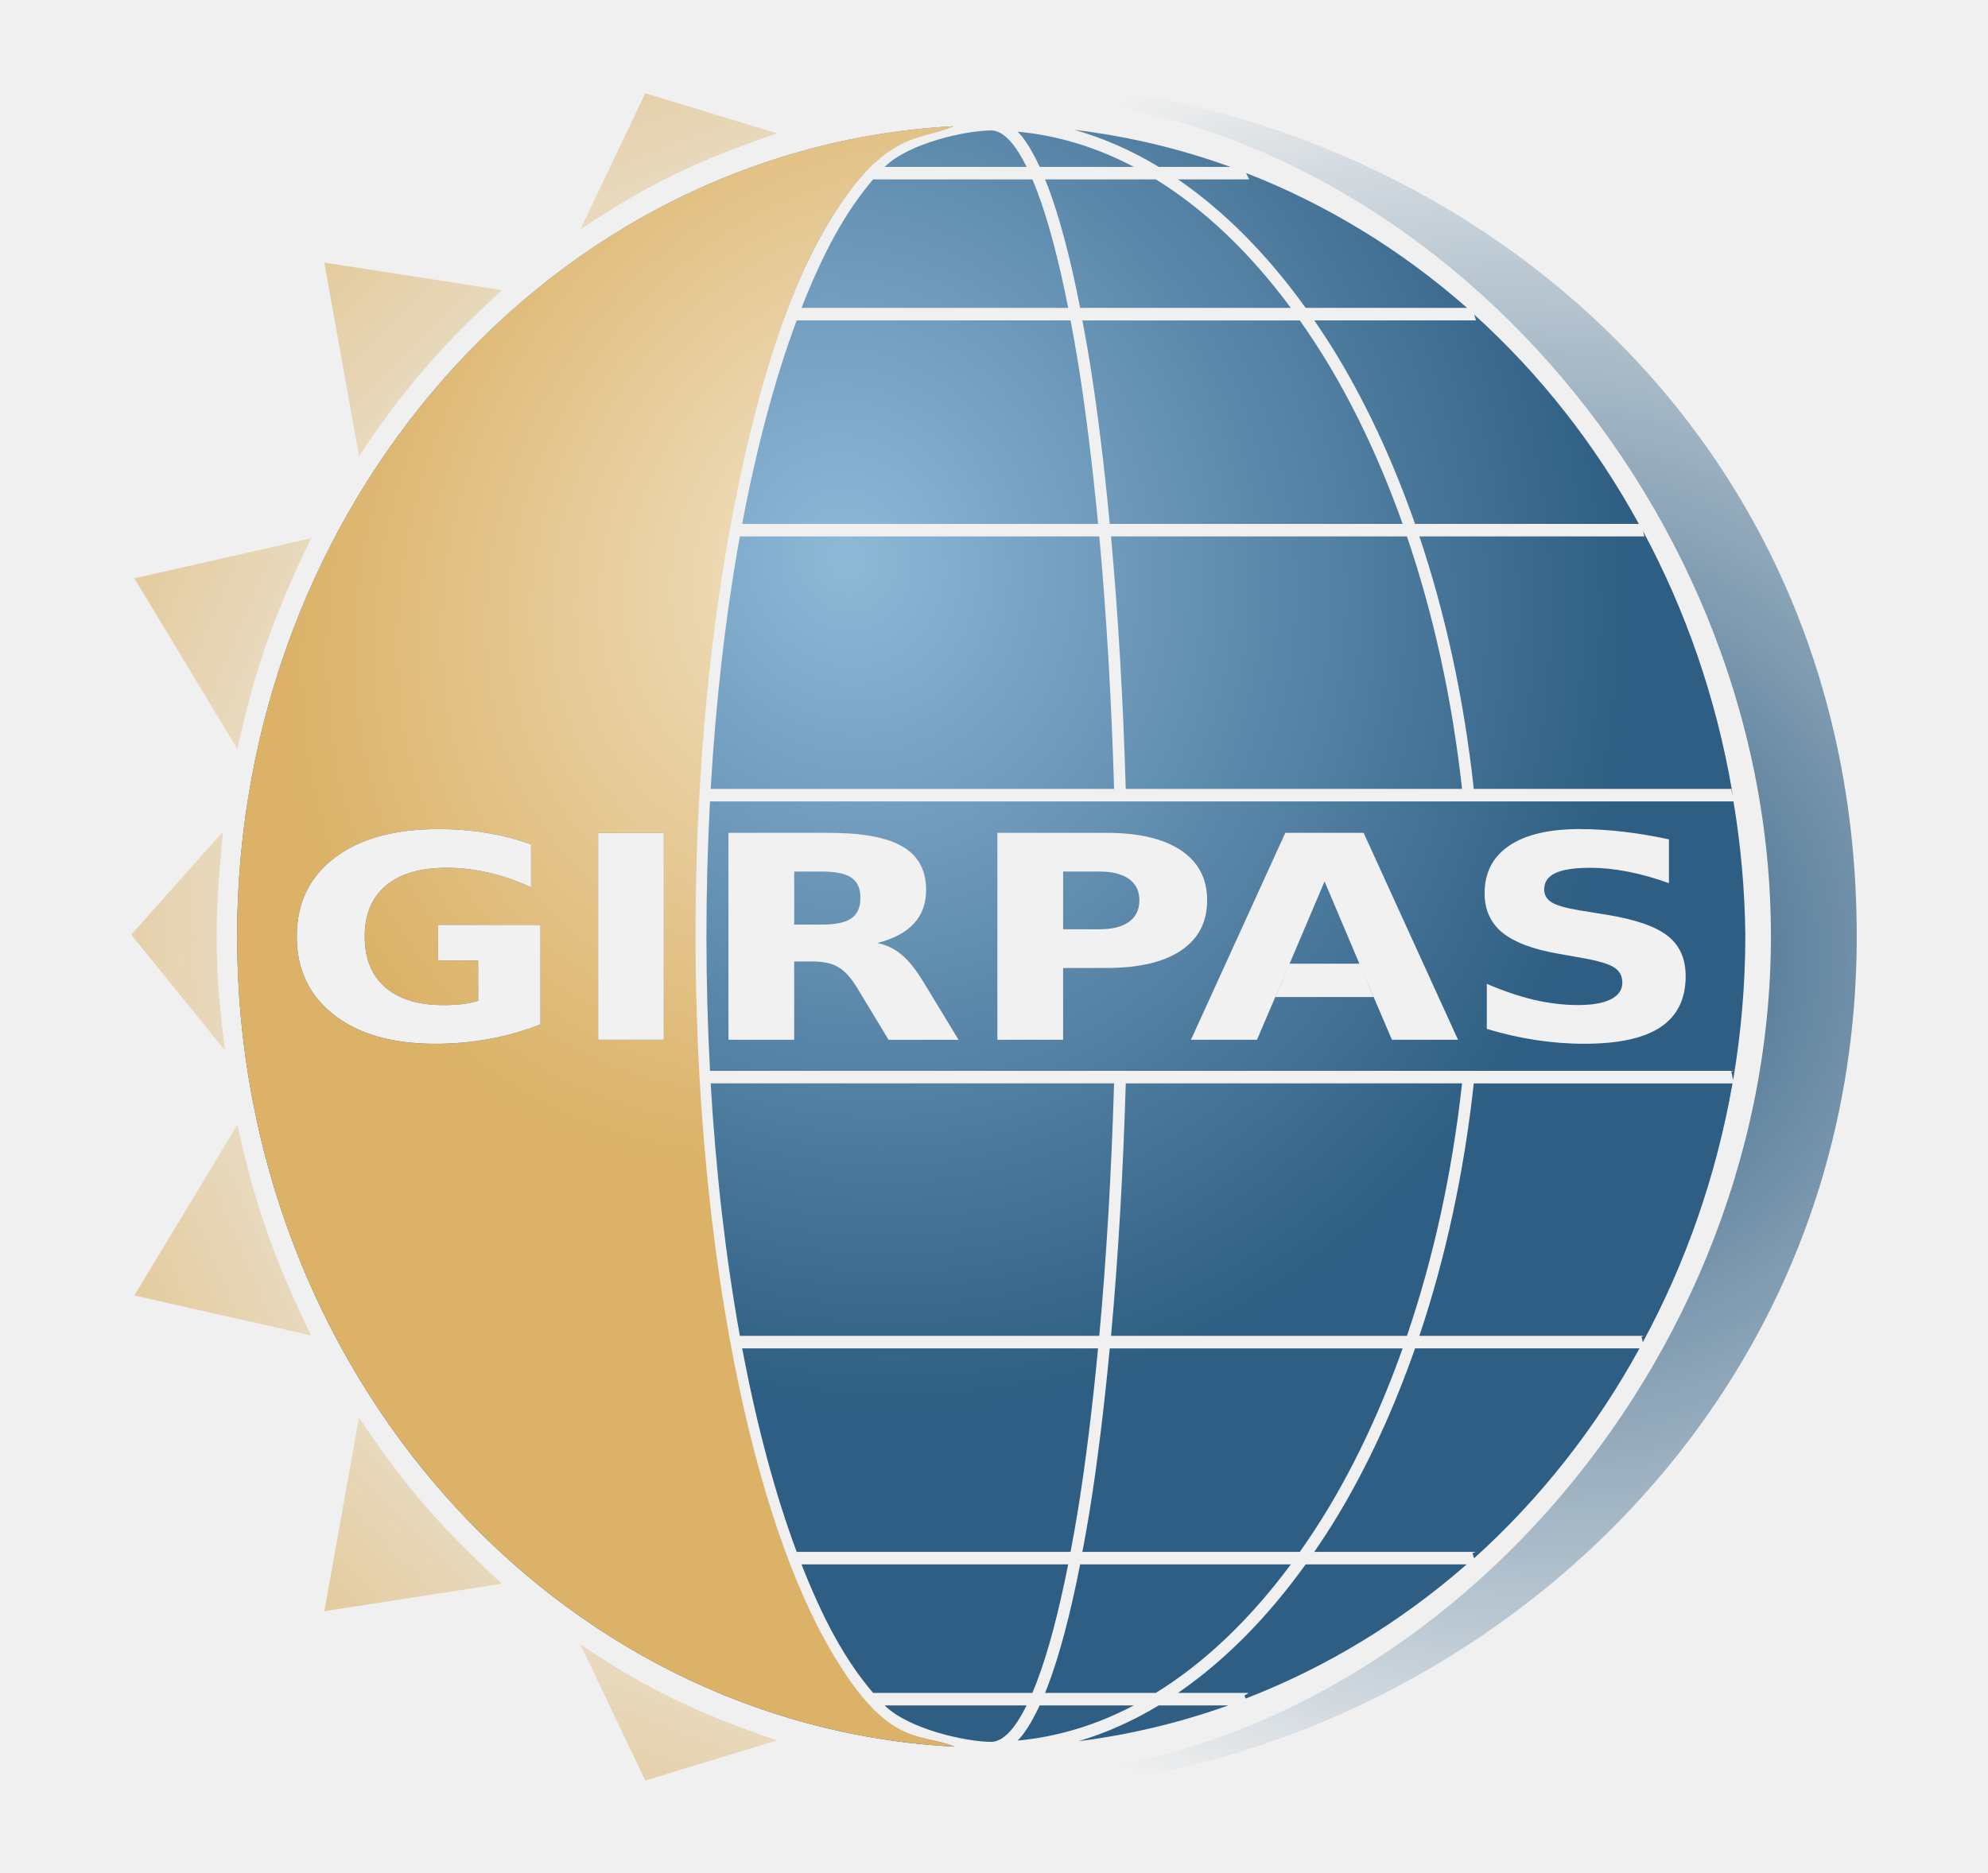
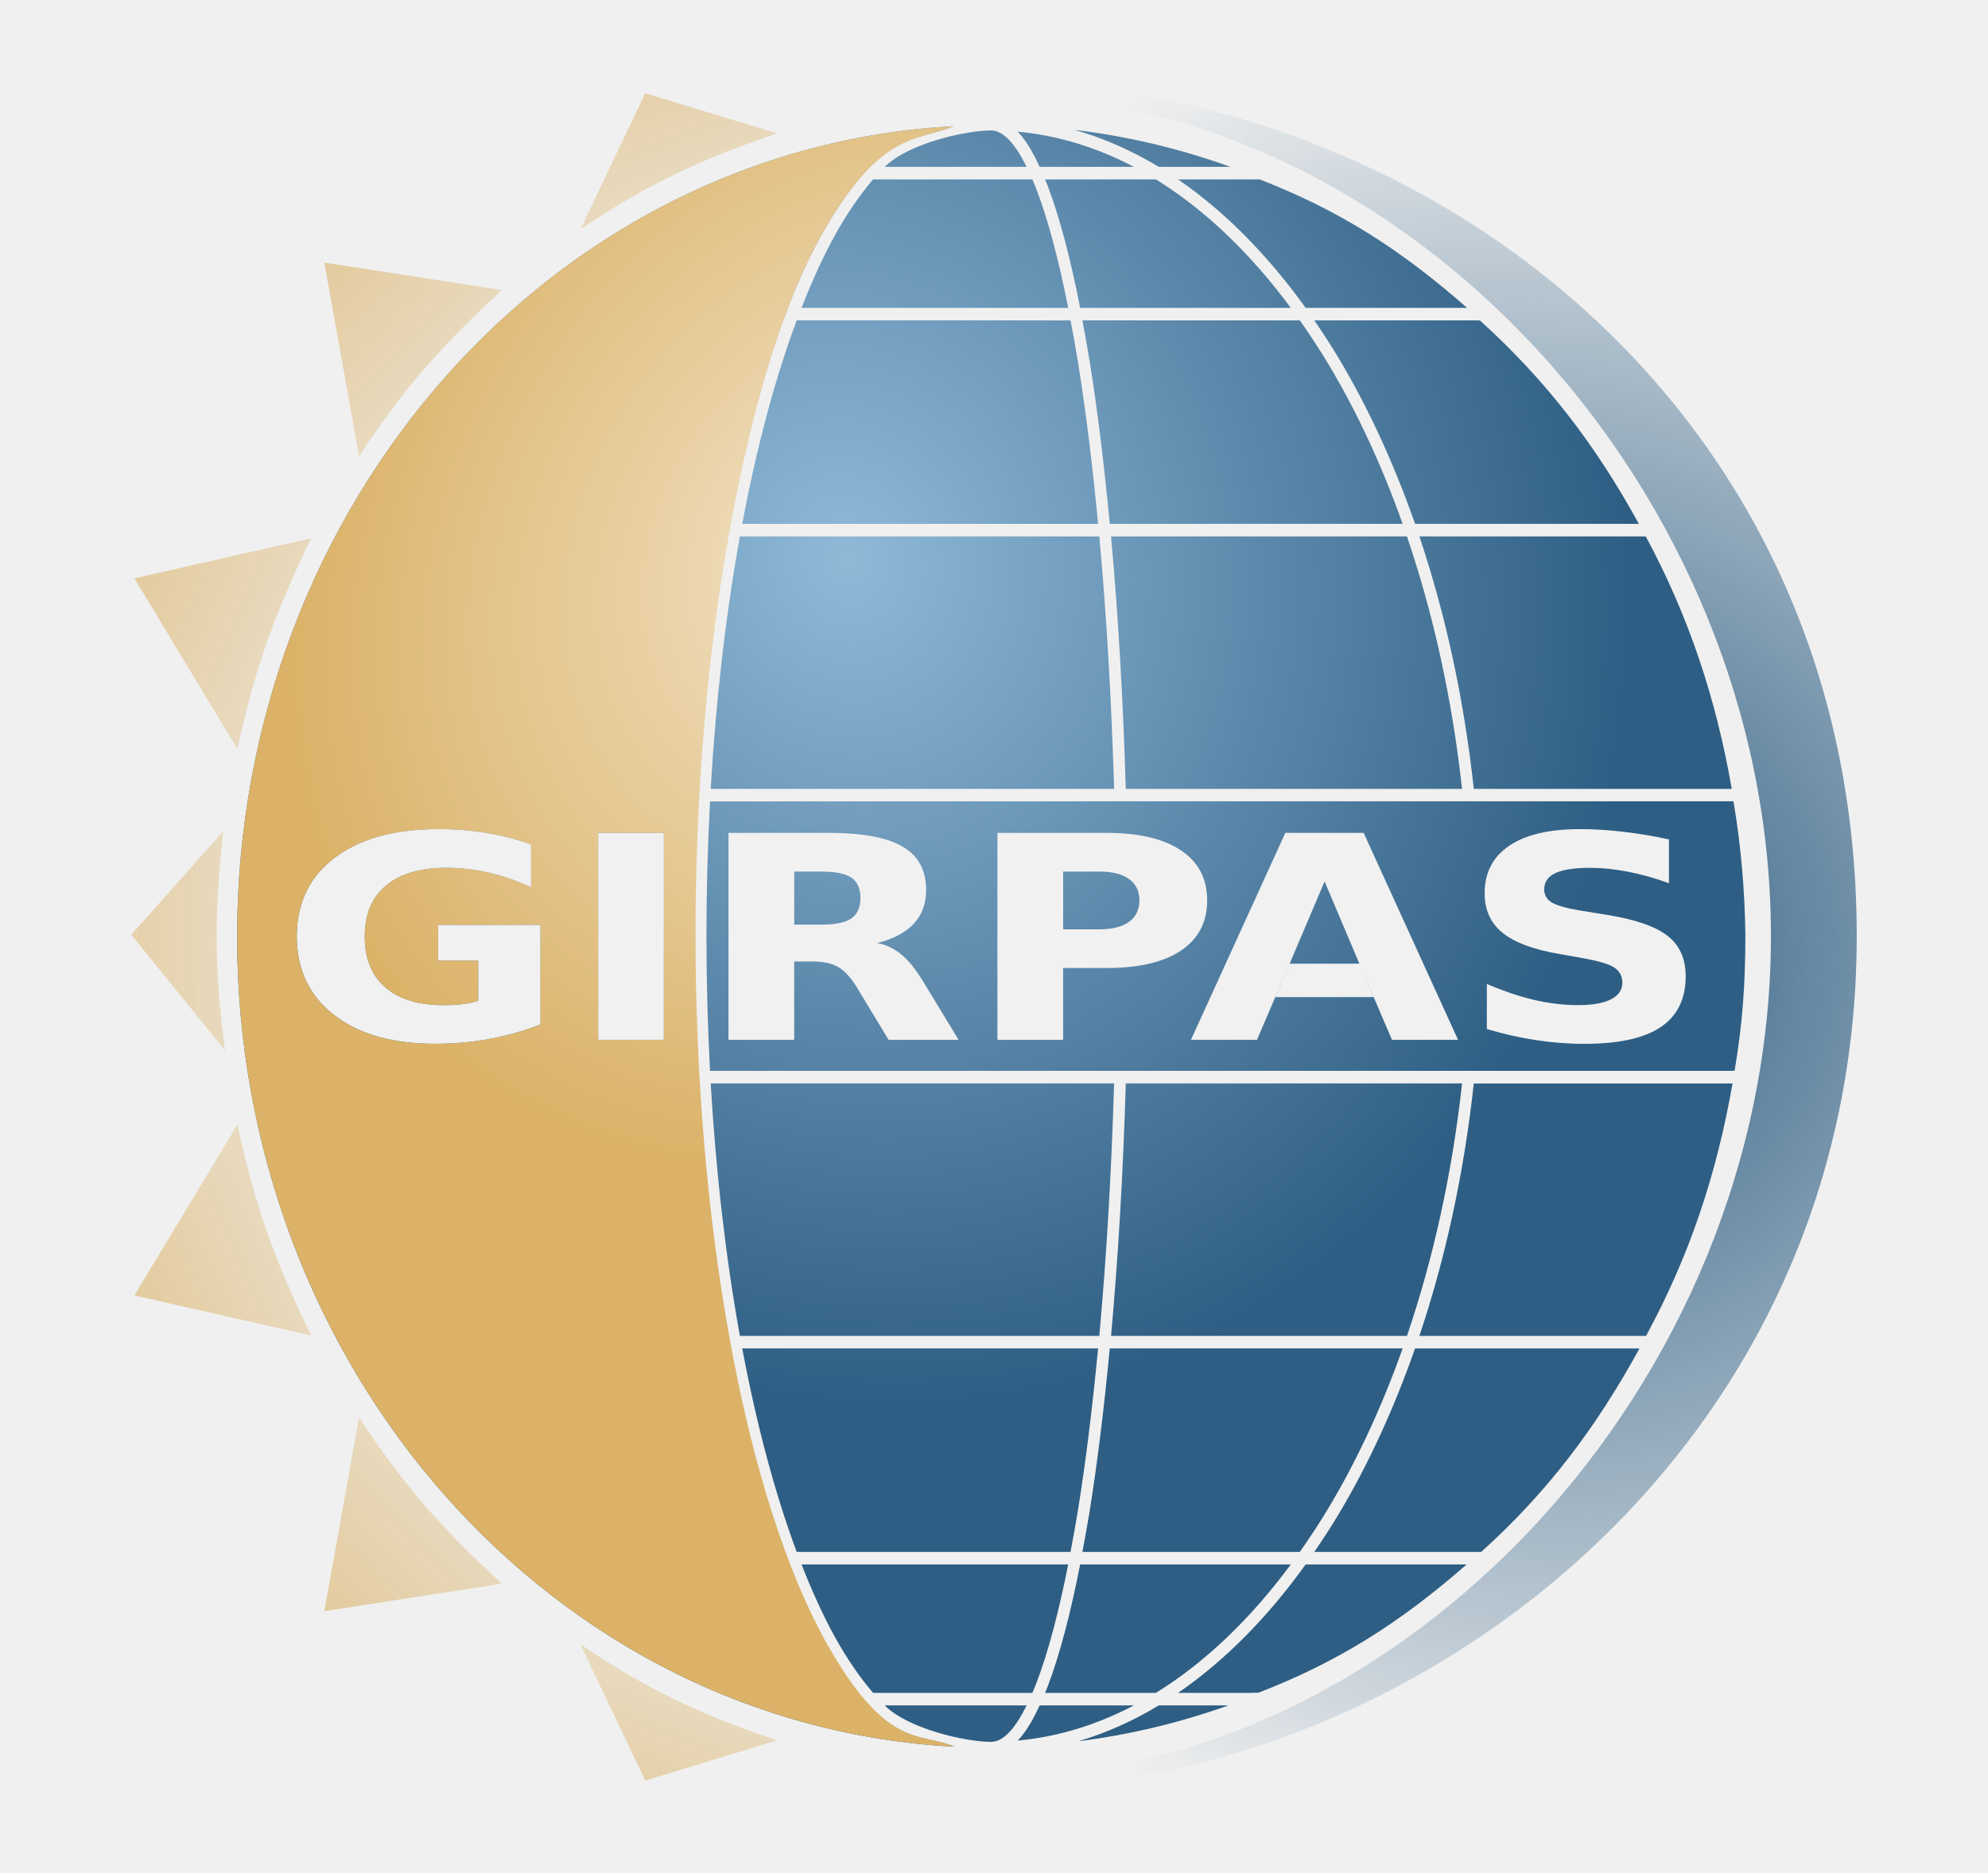
<svg xmlns="http://www.w3.org/2000/svg" xmlns:xlink="http://www.w3.org/1999/xlink" width="121.156" height="114.133" viewBox="0 0 121.156 114.133" id="svg2" version="1.1">
  <defs id="defs4">
    <radialGradient xlink:href="#linearGradient4615" id="radialGradient4621" cx="209.682" cy="1128.544" fx="209.682" fy="1128.544" r="49.128" gradientTransform="matrix(-0.8248041,-0.8422297,0.8132608,-0.7964346,-652.8102,2063.219)" gradientUnits="userSpaceOnUse" />
    <linearGradient id="linearGradient4615">
      <stop style="stop-color:#2e5e83;stop-opacity:1" offset="0" id="stop4617" />
      <stop style="stop-color:#2e5e83;stop-opacity:0" offset="1" id="stop4619" />
    </linearGradient>
    <linearGradient xlink:href="#linearGradient5074" id="linearGradient4411-3" gradientUnits="userSpaceOnUse" gradientTransform="matrix(0.9443698,0.3288214,-0.300842,0.8556928,304.7204,106.7689)" x1="26.916" y1="985.626" x2="67.819" y2="988.102" />
    <linearGradient id="linearGradient5074">
      <stop style="stop-color:#dbb267;stop-opacity:1" offset="0" id="stop5076" />
      <stop style="stop-color:#dbb267;stop-opacity:0" offset="1" id="stop5078" />
    </linearGradient>
    <linearGradient xlink:href="#linearGradient5074" id="linearGradient4413-1" gradientUnits="userSpaceOnUse" gradientTransform="matrix(0.435596,0.9001188,-0.8176463,0.3926455,866.4173,505.6865)" x1="26.967" y1="985.321" x2="67.934" y2="988.466" />
    <linearGradient xlink:href="#linearGradient5074" id="linearGradient4415-6" gradientUnits="userSpaceOnUse" gradientTransform="matrix(0.7588463,0.6512374,-0.5927824,0.6865312,612.2647,240.3469)" x1="26.778" y1="985.516" x2="68.577" y2="987.87" />
    <linearGradient xlink:href="#linearGradient5074" id="linearGradient5502" x1="26.914" y1="987.482" x2="68.603" y2="987.482" gradientUnits="userSpaceOnUse" gradientTransform="matrix(0.9999323,-0.0096479,0.0060153,0.907017,-14.86264,165.2427)" />
    <linearGradient xlink:href="#linearGradient5074" id="linearGradient4336-4" gradientUnits="userSpaceOnUse" gradientTransform="matrix(0.9443698,0.3288214,-0.300842,0.8556928,294.1548,179.7555)" x1="26.916" y1="985.626" x2="67.819" y2="988.102" />
    <linearGradient xlink:href="#linearGradient5074" id="linearGradient4378-4" gradientUnits="userSpaceOnUse" gradientTransform="matrix(0.7588463,0.6512374,-0.5927824,0.6865312,601.699,313.3334)" x1="26.778" y1="985.516" x2="68.577" y2="987.87" />
    <linearGradient xlink:href="#linearGradient5074" id="linearGradient4340-2" gradientUnits="userSpaceOnUse" gradientTransform="matrix(0.435596,0.9001188,-0.8176463,0.3926455,855.8516,578.673)" x1="26.967" y1="985.321" x2="67.934" y2="988.466" />
    <linearGradient id="linearGradient5080">
      <stop style="stop-color:#f2e4ca;stop-opacity:1" offset="0" id="stop5082" />
      <stop style="stop-color:#dbb267;stop-opacity:1" offset="1" id="stop5084" />
    </linearGradient>
    <linearGradient id="linearGradient5090">
      <stop style="stop-color:#90b9d8;stop-opacity:1" offset="0" id="stop5092" />
      <stop style="stop-color:#2e5e83;stop-opacity:1" offset="1" id="stop5094" />
    </linearGradient>
-     <radialGradient xlink:href="#linearGradient5090" id="radialGradient9738" cx="258.212" cy="1084.759" fx="258.212" fy="1084.759" r="45.961" gradientTransform="matrix(0.3892437,1.071919,-0.9662949,0.3508885,997.4349,306.6415)" gradientUnits="userSpaceOnUse" />
    <radialGradient xlink:href="#linearGradient5080" id="radialGradient5117-7" cx="93.722" cy="983.472" fx="93.722" fy="983.472" r="21.868" gradientTransform="matrix(-1.228901,-0.8393257,1.032268,-1.511398,-849.3591,2528.517)" gradientUnits="userSpaceOnUse" />
+     <radialGradient xlink:href="#linearGradient5090" id="radialGradient9738-1" cx="258.212" cy="1084.759" fx="258.212" fy="1084.759" r="45.961" gradientTransform="matrix(0.3892437,0.9744722,-0.9662949,0.3189896,1000.262,420.8497)" gradientUnits="userSpaceOnUse" />
  </defs>
  <g transform="translate(1.825026,-929.9486)" id="layer1">
-     <path style="fill:url(#radialGradient9738);fill-opacity:1;stroke:none;stroke-width:0.735;stroke-miterlimit:4;stroke-dasharray:none;stroke-opacity:1" d="m 56.277,937.642 c -24.434,1.322 -43.624,23.026 -43.654,49.373 0.013,26.395 19.256,48.135 43.736,49.412 -2.151,-0.909 -4.159,0.26 -7.939,-6.352 -2.382,-4.33 -4.387,-10.552 -5.797,-18.238 -2.819,-15.373 -2.819,-34.271 0,-49.644 1.409,-7.686 3.326,-13.958 5.797,-18.238 3.583,-6.206 5.738,-5.383 7.857,-6.312 z m 7.377,0.221 c 1.772,0.504 3.492,1.26 5.141,2.258 1.198,0 2.6,10e-5 3.402,0 l 0.967,0 c -3.087,-1.113 -6.275,-1.87 -9.51,-2.258 z m -5.07,0.037 c -1.521,0 -5.034,0.771 -6.492,2.221 l 8.648,0 c -0.272,-0.547 -0.545,-1.008 -0.816,-1.352 -0.481,-0.611 -0.927,-0.869 -1.34,-0.869 z m 1.609,0.076 c 0.091,0.095 0.182,0.19 0.27,0.301 0.377,0.479 0.733,1.103 1.074,1.844 1.212,0 1.854,-10e-5 4.908,0 l 0.832,0 c -2.258,-1.186 -4.632,-1.92 -7.084,-2.145 z m 13.922,2.518 0.189,0.391 -0.035,0 -0.104,0 -0.406,0 c -0.357,10e-5 -0.884,0 -1.562,0 l -2.229,0 c 2.842,1.952 5.461,4.605 7.777,7.832 2.266,0 4.909,1e-4 6.424,0 1.275,0 2.265,1e-4 2.936,0 l 0.479,0 c -4.026,-3.541 -8.58,-6.322 -13.469,-8.223 z m -22.729,0.391 c -0.809,0.944 -1.601,2.084 -2.357,3.459 -0.703,1.277 -1.371,2.753 -2.006,4.373 8.236,0 13.187,1e-4 16.252,0 -0.579,-2.926 -1.224,-5.359 -1.912,-7.164 -0.09,-0.237 -0.18,-0.453 -0.271,-0.668 l -9.705,0 z m 10.479,0 c 0.051,0.127 0.103,0.246 0.154,0.379 0.727,1.907 1.392,4.425 1.984,7.453 2.115,0 3.501,-2e-4 9.352,0 l 3.486,0 c -2.453,-3.317 -5.223,-5.982 -8.223,-7.832 l -2.174,0 c -2.85,-10e-5 -3.474,0 -4.58,0 z m 26.152,8.24 0.111,0.355 -0.018,0 -0.049,0 -0.195,0 c -0.172,0 -0.426,-10e-5 -0.762,0 -0.671,0 -1.66,-10e-5 -2.936,0 -1.391,10e-5 -3.869,0 -5.896,0 0.514,0.751 1.018,1.521 1.5,2.328 1.793,3.005 3.352,6.395 4.641,10.076 3.046,0 6.603,10e-5 8.641,0 1.718,0 3.051,10e-5 3.955,0 l 1.027,0 0.016,0 c -2.649,-4.835 -6.042,-9.15 -10.035,-12.76 z m -41.289,0.355 c -1.295,3.471 -2.425,7.641 -3.32,12.404 l 21.688,0 c -0.341,-3.575 -0.747,-6.889 -1.217,-9.805 -0.147,-0.911 -0.303,-1.762 -0.461,-2.6 l -16.689,0 z m 17.412,0 c 0.149,0.8 0.298,1.606 0.438,2.471 0.477,2.958 0.886,6.314 1.23,9.934 l 12.678,0 5.17,0 c -1.254,-3.531 -2.758,-6.779 -4.479,-9.662 -0.572,-0.958 -1.171,-1.867 -1.787,-2.742 l -4.035,0 c -5.765,-3e-4 -7.149,0 -9.215,0 z m 34.17,12.855 0.076,0.312 -0.019,0 -0.066,0 -0.264,0 c -0.232,1e-4 -0.575,0 -1.027,0 -0.904,1e-4 -2.237,0 -3.955,0 l -8.379,0 c 1.584,4.712 2.718,9.894 3.316,15.391 3.448,0 7.482,10e-5 9.791,0 1.954,-10e-5 3.468,0 4.496,0 l 1.17,0 0.264,0 c -0.96,-5.527 -2.786,-10.837 -5.402,-15.703 z m -55.045,0.312 c -0.875,4.851 -1.467,10.057 -1.779,15.391 l 24.586,0 c -0.163,-5.508 -0.471,-10.688 -0.902,-15.391 l -21.904,0 z m 22.619,0 c 0.43,4.709 0.736,9.889 0.898,15.391 l 14.434,0 6.061,0 c -0.606,-5.51 -1.759,-10.693 -3.359,-15.391 l -5.432,0 -12.602,0 z m 37.832,15.424 c -0.01,0 -0.027,0.01 -0.027,0.01 l 0.086,0.393 c -0.019,-0.134 -0.038,-0.267 -0.059,-0.4 l 0,-0.002 z m -62.27,0.73 c -0.291,5.438 -0.291,10.988 0,16.426 l 23.314,0 1.33,0 0.709,0 20.559,0 0.713,0 1.939,0 c 2.847,4e-5 5.939,8e-5 7.771,0 l 4.496,0 1.17,0 0.297,0 0.076,0 c 0.017,0 -0.133,0.041 -0.133,0.041 l 0.113,0.516 c 0.489,-2.894 0.737,-5.828 0.742,-8.77 -0.028,-2.755 -0.27,-5.502 -0.723,-8.213 l -0.076,0 -0.297,0 -1.17,0 c -1.028,9e-5 -2.542,0 -4.496,0 l -7.771,0 -1.939,0 -0.713,0 -20.559,0 -0.709,0 -1.33,0 -23.314,0 z m -16.553,1.689 c 1.033,0 2.02,0.079 2.963,0.236 0.95,0.158 1.845,0.391 2.684,0.701 l 0,2.611 c -0.867,-0.4 -1.73,-0.699 -2.59,-0.896 -0.853,-0.197 -1.709,-0.295 -2.568,-0.295 -1.595,0 -2.825,0.363 -3.691,1.09 -0.86,0.721 -1.289,1.754 -1.289,3.1 0,1.335 0.414,2.365 1.246,3.092 0.832,0.727 2.015,1.09 3.547,1.09 0.416,0 0.801,-0.019 1.154,-0.059 0.361,-0.045 0.683,-0.113 0.967,-0.203 l 0,-2.451 -2.443,0 0,-2.18 6.24,0 0,6.066 0,0.002 c -0.998,0.394 -2.035,0.69 -3.109,0.887 -1.075,0.197 -2.184,0.295 -3.328,0.295 -2.586,0 -4.635,-0.586 -6.146,-1.758 -1.511,-1.177 -2.268,-2.771 -2.268,-4.781 0,-2.033 0.769,-3.633 2.309,-4.799 1.539,-1.166 3.648,-1.748 6.324,-1.748 z m 69.562,0 c 0.853,0 1.732,0.053 2.633,0.16 0.901,0.101 1.833,0.256 2.797,0.465 l 0,2.67 c -0.853,-0.31 -1.685,-0.543 -2.496,-0.701 -0.811,-0.158 -1.578,-0.236 -2.299,-0.236 -0.957,0 -1.663,0.106 -2.121,0.32 -0.458,0.214 -0.686,0.547 -0.686,0.998 0,0.338 0.152,0.602 0.457,0.793 0.312,0.186 0.872,0.347 1.684,0.482 l 1.707,0.277 c 1.726,0.282 2.954,0.711 3.682,1.285 0.728,0.574 1.092,1.39 1.092,2.449 0,1.391 -0.51,2.428 -1.529,3.109 -1.012,0.676 -2.562,1.014 -4.648,1.014 -0.985,0 -1.973,-0.076 -2.965,-0.229 -0.991,-0.152 -1.983,-0.377 -2.975,-0.676 l 0,-2.746 c 0.991,0.428 1.949,0.753 2.871,0.973 0.929,0.214 1.824,0.32 2.684,0.32 0.874,0 1.543,-0.117 2.008,-0.354 0.465,-0.237 0.695,-0.574 0.695,-1.014 0,-0.394 -0.16,-0.7 -0.479,-0.914 -0.312,-0.214 -0.938,-0.405 -1.881,-0.574 l -1.551,-0.277 c -1.553,-0.27 -2.689,-0.702 -3.41,-1.293 -0.714,-0.591 -1.072,-1.388 -1.072,-2.391 0,-1.256 0.5,-2.223 1.498,-2.898 0.998,-0.676 2.433,-1.014 4.305,-1.014 z m -59.828,0.229 4.004,0 0,12.613 -4.004,0 0,-12.613 z m 7.945,0 6.115,0 c 2.045,0 3.542,0.278 4.492,0.836 0.957,0.558 1.436,1.439 1.436,2.645 0,0.834 -0.251,1.518 -0.75,2.053 -0.492,0.535 -1.238,0.93 -2.236,1.184 0.548,0.101 1.037,0.331 1.467,0.691 0.437,0.355 0.877,0.897 1.32,1.623 l 2.174,3.582 -4.264,0 -1.893,-3.135 c -0.381,-0.631 -0.769,-1.062 -1.164,-1.293 -0.388,-0.231 -0.909,-0.346 -1.561,-0.346 l -1.133,0 0,4.773 -4.004,0 0,-12.613 z m 16.389,0 6.646,0 c 1.976,0 3.491,0.357 4.545,1.072 1.061,0.71 1.59,1.723 1.59,3.041 0,1.324 -0.529,2.343 -1.59,3.059 -1.054,0.71 -2.569,1.064 -4.545,1.064 l -2.643,0 0,4.377 -4.004,0 0,-12.613 z m 17.545,0 4.773,0 5.752,12.613 -4.025,0 -1.879,-4.389 0.754,1.783 -5.977,0 0.863,-2.033 -0.002,0 -1.986,4.639 -4.023,0 5.75,-12.613 z m 0.262,7.975 4.252,0 -2.121,-5.018 -2.131,5.018 z m -30.191,-5.617 0,3.234 1.684,0 c 0.839,0 1.438,-0.125 1.799,-0.379 0.367,-0.253 0.553,-0.672 0.553,-1.252 0,-0.575 -0.185,-0.985 -0.553,-1.232 -0.361,-0.248 -0.96,-0.371 -1.799,-0.371 l -1.684,0 z m 16.389,0 0,3.521 2.215,0 c 0.777,0 1.378,-0.151 1.801,-0.455 0.423,-0.31 0.633,-0.747 0.633,-1.311 0,-0.563 -0.21,-0.997 -0.633,-1.301 -0.423,-0.304 -1.024,-0.455 -1.801,-0.455 l -2.215,0 z m -21.48,12.914 c 0.313,5.334 0.904,10.539 1.779,15.391 l 21.904,0 c 0.431,-4.703 0.739,-9.883 0.902,-15.391 -4.797,1e-4 -11.039,0 -24.586,0 z m 25.297,0 c -0.162,5.502 -0.469,10.682 -0.898,15.391 l 12.602,0 5.432,0 c 1.601,-4.698 2.753,-9.881 3.359,-15.391 l -6.061,0 c -9.04,-3e-4 -11.262,0 -14.434,0 z m 21.209,0 c -0.598,5.497 -1.733,10.678 -3.316,15.391 2.927,1e-4 6.403,1e-4 8.379,0 1.718,-10e-5 3.051,0 3.955,0 0.452,-10e-5 0.796,0 1.027,0 l 0.264,0 0.065,0 c 0.015,0 -0.152,0.049 -0.152,0.049 l 0.082,0.338 c 2.645,-4.884 4.493,-10.221 5.465,-15.777 l -0.014,0 -0.297,0 c -0.263,0 -0.656,-10e-5 -1.17,0 -1.028,0 -2.542,-10e-5 -4.496,0 l -9.791,0 z M 43.408,1012.146 c 0.896,4.763 2.025,8.933 3.32,12.404 8.777,3e-4 13.569,2e-4 16.689,0 0.158,-0.838 0.314,-1.689 0.461,-2.602 0.47,-2.916 0.875,-6.228 1.217,-9.803 l -21.688,0 z m 22.4,0 c -0.345,3.62 -0.753,6.975 -1.23,9.934 -0.14,0.866 -0.288,1.67 -0.438,2.471 2.066,-10e-5 3.449,-3e-4 9.215,0 l 4.035,0 c 0.616,-0.875 1.215,-1.784 1.787,-2.742 1.721,-2.883 3.225,-6.131 4.479,-9.662 l -5.17,0 -12.678,0 z m 18.605,0 c -1.289,3.682 -2.847,7.071 -4.641,10.076 -0.482,0.807 -0.986,1.577 -1.5,2.328 2.027,0 4.506,10e-5 5.896,0 1.275,-10e-5 2.265,0 2.936,0 0.335,0 0.59,10e-5 0.762,0 l 0.195,0 0.049,0 c 0.011,0 -0.199,0.078 -0.199,0.078 l 0.1,0.314 c 4.013,-3.616 7.422,-7.944 10.082,-12.797 l -0.057,0 -1.027,0 c -0.904,10e-5 -2.237,0 -3.955,0 -2.038,10e-5 -5.594,0 -8.641,0 z m -37.391,13.168 c 0.635,1.619 1.303,3.094 2.006,4.371 0.757,1.375 1.548,2.517 2.357,3.461 l 9.705,0 c 0.092,-0.215 0.181,-0.431 0.271,-0.668 0.688,-1.805 1.333,-4.239 1.912,-7.164 l -16.252,0 z m 16.98,0 c -0.592,3.027 -1.258,5.547 -1.984,7.453 -0.051,0.134 -0.103,0.251 -0.154,0.379 1.037,0 1.674,-10e-5 4.58,0 l 2.17,0 c 3.001,-1.85 5.772,-4.514 8.227,-7.832 l -3.486,0 c -5.851,-3e-4 -7.236,0 -9.352,0 z m 13.742,0 c -2.316,3.227 -4.935,5.88 -7.777,7.832 0.7,0 1.703,10e-5 2.229,0 0.678,-10e-5 1.206,0 1.562,0 l 0.406,0 0.104,0 c 0.023,0 -0.256,0.164 -0.256,0.164 l 0.086,0.178 c 4.883,-1.887 9.434,-4.651 13.461,-8.174 -0.143,0 -0.255,-10e-5 -0.455,0 -0.671,0 -1.66,-10e-5 -2.936,0 l -6.424,0 z m -25.654,8.596 c 1.458,1.45 4.972,2.221 6.492,2.221 0.413,0 0.859,-0.259 1.34,-0.869 0.271,-0.344 0.545,-0.805 0.816,-1.352 l -8.648,0 z m 9.445,0 c -0.341,0.741 -0.697,1.365 -1.074,1.844 -0.087,0.111 -0.178,0.205 -0.27,0.299 2.452,-0.225 4.826,-0.957 7.084,-2.143 l -0.832,0 c -3.115,-10e-5 -3.759,0 -4.908,0 z m 7.258,0 c -1.57,0.951 -3.206,1.678 -4.889,2.182 3.104,-0.391 6.163,-1.122 9.129,-2.182 l -0.838,0 -3.402,0 z" id="path4611-90" />
-     <path style="display:inline;opacity:1;fill:url(#radialGradient5117-7);fill-opacity:1;stroke:none;stroke-width:0.735;stroke-miterlimit:4;stroke-dasharray:none;stroke-opacity:1" d="m 56.277,937.642 c -24.434,1.322 -43.624,23.024 -43.654,49.371 0.013,26.395 19.254,48.135 43.734,49.412 -2.151,-0.909 -4.165,0.229 -7.883,-6.445 -2.382,-4.33 -4.387,-10.552 -5.797,-18.238 -2.819,-15.373 -2.819,-34.271 0,-49.644 1.409,-7.686 3.305,-13.968 5.797,-18.236 3.508,-6.008 5.683,-5.289 7.803,-6.219 z m -31.383,42.85 c 1.033,0 2.02,0.079 2.963,0.236 0.95,0.158 1.845,0.391 2.684,0.701 l 0,2.611 c -0.867,-0.4 -1.73,-0.699 -2.59,-0.896 -0.853,-0.197 -1.709,-0.295 -2.568,-0.295 -1.595,0 -2.825,0.363 -3.691,1.09 -0.86,0.721 -1.289,1.754 -1.289,3.1 0,1.335 0.414,2.365 1.246,3.092 0.832,0.727 2.015,1.09 3.547,1.09 0.416,0 0.801,-0.019 1.154,-0.059 0.361,-0.045 0.683,-0.113 0.967,-0.203 l 0,-2.451 -2.443,0 0,-2.18 6.24,0 0,6.066 0,0.002 c -0.998,0.394 -2.035,0.69 -3.109,0.887 -1.075,0.197 -2.184,0.295 -3.328,0.295 -2.586,0 -4.635,-0.586 -6.146,-1.758 -1.511,-1.177 -2.268,-2.771 -2.268,-4.781 0,-2.033 0.769,-3.633 2.309,-4.799 1.539,-1.166 3.648,-1.748 6.324,-1.748 z m 9.734,0.229 4.004,0 0,12.613 -4.004,0 0,-12.613 z" id="path4420-6" />
+     <g id="g4398" transform="matrix(1,0,0,1.1,-2.82678,-156.2932)">
+       <path style="fill:url(#radialGradient9738-1);fill-opacity:1;stroke:none;stroke-width:0.735;stroke-miterlimit:4;stroke-dasharray:none;stroke-opacity:1" d="m 59.104,994.486 c -24.434,1.202 -43.624,20.933 -43.654,44.885 0.013,23.995 19.256,43.759 43.736,44.92 -2.151,-0.826 -4.159,0.236 -7.939,-5.774 -2.382,-3.937 -4.387,-9.593 -5.797,-16.58 -2.819,-13.976 -2.819,-31.156 0,-45.131 1.409,-6.988 3.326,-12.689 5.797,-16.58 3.583,-5.642 5.738,-4.893 7.857,-5.739 z m 7.377,0.201 c 1.772,0.459 3.492,1.145 5.141,2.053 1.198,0 2.6,10e-5 3.402,0 l 0.967,0 c -3.087,-1.012 -6.275,-1.7 -9.51,-2.053 z m -5.07,0.034 c -1.521,0 -5.034,0.701 -6.492,2.019 l 8.648,0 c -0.272,-0.497 -0.545,-0.916 -0.816,-1.229 -0.481,-0.555 -0.927,-0.79 -1.34,-0.79 z m 1.609,0.069 c 0.091,0.086 0.182,0.172 0.27,0.273 0.377,0.435 0.733,1.002 1.074,1.676 1.212,0 1.854,0 4.908,0 l 0.832,0 c -2.258,-1.078 -4.632,-1.745 -7.084,-1.95 z m 14.111,2.644 -0.035,0 -0.104,0 -0.406,0 c -0.357,10e-5 -0.884,0 -1.562,0 l -2.229,0 c 2.842,1.774 5.461,4.186 7.777,7.12 2.266,0 4.909,10e-5 6.424,0 1.275,0 2.265,10e-5 2.936,0 l 0.479,0 c -4.026,-3.219 -7.752,-5.392 -12.641,-7.12 -0.331,0.01 -0.639,0 -0.639,0 z m -22.918,0 c -0.809,0.858 -1.601,1.894 -2.357,3.145 -0.703,1.161 -1.371,2.503 -2.006,3.975 8.236,0 13.187,10e-5 16.252,0 -0.579,-2.66 -1.224,-4.872 -1.912,-6.513 -0.09,-0.215 -0.18,-0.412 -0.271,-0.607 z m 10.479,0 c 0.051,0.116 0.103,0.223 0.154,0.344 0.727,1.733 1.392,4.023 1.984,6.776 2.115,0 3.501,-2e-4 9.352,0 l 3.486,0 c -2.453,-3.015 -5.223,-5.438 -8.223,-7.12 l -2.174,0 c -2.85,-1e-4 -3.474,0 -4.58,0 z m 26.264,7.814 -0.018,0 -0.049,0 -0.195,0 c -0.172,0 -0.426,-10e-5 -0.762,0 -0.671,0 -1.66,-10e-5 -2.936,0 -1.391,10e-5 -3.869,0 -5.896,0 0.514,0.683 1.018,1.383 1.5,2.116 1.793,2.732 3.352,5.813 4.641,9.16 3.046,0 6.603,10e-5 8.641,0 1.718,0 3.051,10e-5 3.955,0 l 1.027,0 0.016,0 c -2.649,-4.396 -5.691,-7.988 -9.684,-11.27 -0.24,-0.01 -0.24,-0.01 -0.24,-0.01 z m -41.4,0 c -1.295,3.156 -2.425,6.946 -3.32,11.277 l 21.688,0 c -0.341,-3.25 -0.747,-6.262 -1.217,-8.913 -0.147,-0.829 -0.303,-1.602 -0.461,-2.363 z m 17.412,0 c 0.149,0.728 0.298,1.46 0.438,2.246 0.477,2.689 0.886,5.74 1.23,9.03 l 12.678,0 5.17,0 c -1.254,-3.21 -2.758,-6.163 -4.479,-8.784 -0.572,-0.871 -1.171,-1.697 -1.787,-2.493 l -4.035,0 c -5.765,-3e-4 -7.149,0 -9.215,0 z m 34.227,11.971 -0.066,0 -0.264,0 c -0.232,0 -0.575,0 -1.027,0 -0.904,0 -2.237,0 -3.955,0 l -8.379,0 c 1.584,4.284 2.718,8.994 3.316,13.991 3.448,0 7.482,10e-5 9.791,0 1.954,-10e-5 3.468,0 4.496,0 l 1.17,0 0.264,0 c -0.96,-5.024 -2.622,-9.564 -5.238,-13.988 -0.107,0 -0.107,0 -0.107,0 z m -55.102,0 c -0.875,4.41 -1.467,9.143 -1.779,13.991 l 24.586,0 c -0.163,-5.007 -0.471,-9.716 -0.902,-13.991 z m 22.619,0 c 0.43,4.281 0.736,8.99 0.898,13.991 l 14.434,0 6.061,0 c -0.606,-5.009 -1.759,-9.721 -3.359,-13.991 l -5.432,0 z m -24.438,14.686 c -0.291,4.943 -0.291,9.989 0,14.932 l 23.314,0 1.33,0 0.709,0 20.559,0 0.713,0 1.939,0 c 2.847,0 5.939,10e-5 7.771,0 l 4.496,0 1.17,0 0.297,0 c 0,0 0,0 0.143,-0.01 0.489,-2.631 0.651,-4.787 0.656,-7.461 -0.028,-2.504 -0.27,-5.002 -0.723,-7.466 l -0.076,0 -0.297,0 -1.17,0 c -1.028,10e-5 -2.542,0 -4.496,0 l -7.771,0 -1.939,0 -0.713,0 -20.559,0 -0.709,0 -1.33,0 z m -16.553,1.536 c 1.033,0 2.02,0.072 2.963,0.215 0.95,0.143 1.845,0.356 2.684,0.637 l 0,2.374 c -0.867,-0.364 -1.73,-0.636 -2.59,-0.815 -0.853,-0.179 -1.709,-0.268 -2.568,-0.268 -1.595,0 -2.825,0.33 -3.691,0.991 -0.86,0.655 -1.289,1.594 -1.289,2.818 0,1.214 0.414,2.15 1.246,2.811 0.832,0.66 2.015,0.991 3.547,0.991 0.416,0 0.801,-0.017 1.154,-0.053 0.361,-0.041 0.683,-0.103 0.967,-0.185 l 0,-2.228 -2.443,0 0,-1.982 6.24,0 0,5.515 0,0 c -0.998,0.358 -2.035,0.627 -3.109,0.806 -1.075,0.179 -2.184,0.268 -3.328,0.268 -2.586,0 -4.635,-0.533 -6.146,-1.598 -1.511,-1.07 -2.268,-2.519 -2.268,-4.347 0,-1.848 0.769,-3.303 2.309,-4.362 1.539,-1.06 3.648,-1.589 6.324,-1.589 z m 69.562,0 c 0.853,0 1.732,0.048 2.633,0.146 0.901,0.092 1.833,0.233 2.797,0.423 l 0,2.427 c -0.853,-0.281 -1.685,-0.494 -2.496,-0.637 -0.811,-0.143 -1.578,-0.215 -2.299,-0.215 -0.957,0 -1.663,0.097 -2.121,0.291 -0.458,0.195 -0.686,0.498 -0.686,0.907 0,0.307 0.152,0.547 0.457,0.721 0.312,0.169 0.872,0.316 1.684,0.439 l 1.707,0.252 c 1.726,0.256 2.954,0.646 3.682,1.168 0.728,0.522 1.092,1.264 1.092,2.227 0,1.265 -0.51,2.207 -1.529,2.827 -1.012,0.615 -2.562,0.922 -4.648,0.922 -0.985,0 -1.973,-0.069 -2.965,-0.208 -0.991,-0.138 -1.983,-0.343 -2.975,-0.614 l 0,-2.497 c 0.991,0.389 1.949,0.684 2.871,0.884 0.929,0.195 1.824,0.291 2.684,0.291 0.874,0 1.543,-0.106 2.008,-0.321 0.465,-0.215 0.695,-0.522 0.695,-0.922 0,-0.358 -0.16,-0.636 -0.479,-0.831 -0.312,-0.195 -0.938,-0.368 -1.881,-0.522 l -1.551,-0.252 c -1.553,-0.246 -2.689,-0.638 -3.41,-1.175 -0.714,-0.538 -1.072,-1.262 -1.072,-2.173 0,-1.142 0.5,-2.021 1.498,-2.635 0.998,-0.615 2.433,-0.922 4.305,-0.922 z m -59.828,0.208 4.004,0 0,11.467 -4.004,0 z m 7.945,0 6.115,0 c 2.045,0 3.542,0.253 4.492,0.76 0.957,0.507 1.436,1.308 1.436,2.404 0,0.758 -0.251,1.38 -0.75,1.866 -0.492,0.486 -1.238,0.846 -2.236,1.076 0.548,0.092 1.037,0.301 1.467,0.628 0.437,0.323 0.877,0.815 1.32,1.476 l 2.174,3.256 -4.264,0 -1.893,-2.85 c -0.381,-0.573 -0.769,-0.966 -1.164,-1.175 -0.388,-0.21 -0.909,-0.314 -1.561,-0.314 l -1.133,0 0,4.34 -4.004,0 z m 16.389,0 6.646,0 c 1.976,0 3.491,0.325 4.545,0.975 1.061,0.645 1.59,1.566 1.59,2.764 0,1.203 -0.529,2.13 -1.59,2.781 -1.054,0.645 -2.569,0.968 -4.545,0.968 l -2.643,0 0,3.979 -4.004,0 z m 17.545,0 4.773,0 5.752,11.467 -4.025,0 -1.879,-3.99 0.754,1.621 -5.977,0 0.863,-1.848 -0.002,0 -1.986,4.217 -4.023,0 5.75,-11.467 z m 0.262,7.25 4.252,0 -2.121,-4.561 z m -30.191,-5.106 0,2.94 1.684,0 c 0.839,0 1.438,-0.114 1.799,-0.344 0.367,-0.23 0.553,-0.611 0.553,-1.138 0,-0.522 -0.185,-0.895 -0.553,-1.12 -0.361,-0.225 -0.96,-0.337 -1.799,-0.337 z m 16.389,0 0,3.201 2.215,0 c 0.777,0 1.378,-0.137 1.801,-0.414 0.423,-0.281 0.633,-0.679 0.633,-1.191 0,-0.512 -0.21,-0.906 -0.633,-1.183 -0.423,-0.277 -1.024,-0.414 -1.801,-0.414 z m -21.48,11.74 c 0.313,4.849 0.904,9.581 1.779,13.992 l 21.904,0 c 0.431,-4.276 0.739,-8.984 0.902,-13.992 -4.797,0 -11.039,0 -24.586,0 z m 25.297,0 c -0.162,5.002 -0.469,9.711 -0.898,13.992 l 12.602,0 5.432,0 c 1.601,-4.271 2.753,-8.983 3.359,-13.992 l -6.061,0 c -9.04,-3e-4 -11.262,0 -14.434,0 z m 21.209,0 c -0.598,4.997 -1.733,9.708 -3.316,13.992 2.927,1e-4 6.403,1e-4 8.379,0 1.718,-10e-5 3.051,0 3.955,0 0.452,-10e-5 0.796,0 1.027,0 l 0.264,0 0.065,0 c 0,0 0,0 0.125,0 2.645,-4.44 4.298,-8.937 5.27,-13.988 l -0.014,0 -0.297,0 c -0.263,0 -0.656,-10e-5 -1.17,0 -1.028,0 -2.542,-10e-5 -4.496,0 l -9.791,0 z m -44.584,14.686 c 0.896,4.33 2.025,8.121 3.32,11.277 8.777,3e-4 13.569,2e-4 16.689,0 0.158,-0.762 0.314,-1.536 0.461,-2.365 0.47,-2.651 0.875,-5.662 1.217,-8.912 z m 22.4,0 c -0.345,3.291 -0.753,6.341 -1.23,9.031 -0.14,0.787 -0.288,1.518 -0.438,2.246 2.066,-10e-5 3.449,-3e-4 9.215,0 l 4.035,0 c 0.616,-0.796 1.215,-1.622 1.787,-2.493 1.721,-2.621 3.225,-5.574 4.479,-8.784 l -5.17,0 z m 18.605,0 c -1.289,3.347 -2.847,6.428 -4.641,9.16 -0.482,0.734 -0.986,1.433 -1.5,2.117 2.027,0 4.506,10e-5 5.896,0 1.275,-10e-5 2.265,0 2.936,0 0.335,0 0.59,10e-5 0.762,0 l 0.195,0 0.049,0 c 0,0 0,0 0.334,0 4.013,-3.288 6.989,-6.864 9.648,-11.275 l -0.057,0 -1.027,0 c -0.904,10e-5 -2.237,0 -3.955,0 -2.038,10e-5 -5.594,0 -8.641,0 z m -37.391,11.971 c 0.635,1.472 1.303,2.813 2.006,3.974 0.757,1.25 1.548,2.288 2.357,3.146 l 9.705,0 c 0.092,-0.196 0.181,-0.392 0.271,-0.607 0.688,-1.641 1.333,-3.854 1.912,-6.513 z m 16.98,0 c -0.592,2.752 -1.258,5.043 -1.984,6.776 -0.051,0.121 -0.103,0.229 -0.154,0.344 1.037,0 1.674,-10e-5 4.58,0 l 2.17,0 c 3.001,-1.682 5.772,-4.104 8.227,-7.12 l -3.486,0 c -5.851,-3e-4 -7.236,0 -9.352,0 z m 13.742,0 c -2.316,2.934 -4.935,5.346 -7.777,7.12 0.7,0 1.703,0 2.229,0 0.678,-10e-5 1.206,0 1.562,0 l 0.406,0 0.104,0 c 0,0 0,0 0.607,-0.013 4.883,-1.715 8.657,-3.905 12.684,-7.108 -0.143,0 -0.255,-10e-5 -0.455,0 -0.671,0 -1.66,-10e-5 -2.936,0 l -6.424,0 z m -25.654,7.814 c 1.458,1.318 4.972,2.019 6.492,2.019 0.413,0 0.859,-0.235 1.34,-0.79 0.271,-0.313 0.545,-0.732 0.816,-1.229 z m 9.445,0 c -0.341,0.673 -0.697,1.241 -1.074,1.676 -0.087,0.101 -0.178,0.187 -0.27,0.272 2.452,-0.204 4.826,-0.87 7.084,-1.948 l -0.832,0 c -3.115,-1e-4 -3.759,0 -4.908,0 z m 7.258,0 c -1.57,0.864 -3.206,1.525 -4.889,1.983 3.104,-0.355 6.163,-1.02 9.129,-1.983 l -0.838,0 z" id="path4611-90-0" />
+     </g>
    <g id="text4171-8" style="font-style:normal;font-variant:normal;font-weight:bold;font-stretch:normal;font-size:19.196px;line-height:100%;font-family:Arial;-inkscape-font-specification:Arial;text-align:start;letter-spacing:0px;word-spacing:0px;writing-mode:tb-rl;text-anchor:start;fill:#ffffff;fill-opacity:0.078;stroke:none;stroke-width:1px;stroke-linecap:butt;stroke-linejoin:miter;stroke-opacity:1" transform="matrix(1.10951,0,0,0.9012989,-43.28111,-2.01554)">
      <path id="path4217-7" style="font-style:normal;font-variant:normal;font-weight:bold;font-stretch:normal;font-family:'Droid Arabic Naskh';-inkscape-font-specification:'Droid Arabic Naskh Bold';letter-spacing:0px;writing-mode:lr-tb;fill:#ffffff;fill-opacity:0.078" d="m 67.051,1103.308 q -1.35,0.656 -2.803,0.984 -1.453,0.328 -2.999,0.328 -3.496,0 -5.54,-1.95 -2.043,-1.959 -2.043,-5.305 0,-3.384 2.081,-5.324 2.081,-1.94 5.699,-1.94 1.397,0 2.671,0.263 1.284,0.262 2.418,0.778 l 0,2.896 q -1.172,-0.665 -2.334,-0.994 -1.153,-0.328 -2.315,-0.328 -2.156,0 -3.328,1.209 -1.162,1.2 -1.162,3.44 0,2.221 1.125,3.431 1.125,1.209 3.196,1.209 0.562,0 1.04,-0.066 0.487,-0.075 0.872,-0.225 l 0,-2.718 -2.203,0 0,-2.418 5.624,0 0,6.73 z" />
      <path id="path4219-0" style="font-style:normal;font-variant:normal;font-weight:bold;font-stretch:normal;font-family:'Droid Arabic Naskh';-inkscape-font-specification:'Droid Arabic Naskh Bold';letter-spacing:0px;writing-mode:lr-tb;fill:#ffffff;fill-opacity:0.078" d="m 70.22,1090.354 3.609,0 0,13.994 -3.609,0 0,-13.994 z" />
      <path id="path4221-6" style="font-style:normal;font-variant:normal;font-weight:bold;font-stretch:normal;font-family:'Droid Arabic Naskh';-inkscape-font-specification:'Droid Arabic Naskh Bold';letter-spacing:0px;writing-mode:lr-tb;fill:#ffffff;fill-opacity:0.078" d="m 82.508,1096.559 q 1.134,0 1.622,-0.422 0.497,-0.422 0.497,-1.387 0,-0.956 -0.497,-1.369 -0.487,-0.412 -1.622,-0.412 l -1.518,0 0,3.59 1.518,0 z m -1.518,2.493 0,5.296 -3.609,0 0,-13.994 5.511,0 q 2.765,0 4.049,0.928 1.294,0.928 1.294,2.934 0,1.387 -0.675,2.278 -0.666,0.89 -2.015,1.312 0.74,0.169 1.322,0.769 0.591,0.591 1.19,1.8 l 1.959,3.974 -3.843,0 -1.706,-3.478 q -0.516,-1.05 -1.05,-1.434 -0.525,-0.384 -1.406,-0.384 l -1.022,0 z" />
      <path id="path4223-6" style="font-style:normal;font-variant:normal;font-weight:bold;font-stretch:normal;font-family:'Droid Arabic Naskh';-inkscape-font-specification:'Droid Arabic Naskh Bold';letter-spacing:0px;writing-mode:lr-tb;fill:#ffffff;fill-opacity:0.078" d="m 92.153,1090.354 5.99,0 q 2.671,0 4.096,1.19 1.434,1.181 1.434,3.374 0,2.203 -1.434,3.393 -1.425,1.181 -4.096,1.181 l -2.381,0 0,4.855 -3.609,0 0,-13.994 z m 3.609,2.615 0,3.909 1.997,0 q 1.05,0 1.622,-0.506 0.572,-0.515 0.572,-1.453 0,-0.937 -0.572,-1.444 -0.572,-0.506 -1.622,-0.506 l -1.997,0 z" />
      <path id="path4225-5" style="font-style:normal;font-variant:normal;font-weight:bold;font-stretch:normal;font-family:'Droid Arabic Naskh';-inkscape-font-specification:'Droid Arabic Naskh Bold';letter-spacing:0px;writing-mode:lr-tb;fill:#ffffff;fill-opacity:0.078" d="m 112.034,1099.203 -3.834,0 -1.79,5.146 -3.627,0 5.183,-13.994 4.302,0 5.183,13.994 -3.627,0 z m -4.61,2.256 5.387,0 -2.689,-7.823 z" />
      <path id="path4227-3" style="font-style:normal;font-variant:normal;font-weight:bold;font-stretch:normal;font-family:'Droid Arabic Naskh';-inkscape-font-specification:'Droid Arabic Naskh Bold';letter-spacing:0px;writing-mode:lr-tb;fill:#ffffff;fill-opacity:0.078" d="m 129.037,1090.795 0,2.962 q -1.153,-0.515 -2.25,-0.778 -1.097,-0.262 -2.071,-0.262 -1.294,0 -1.912,0.356 -0.619,0.356 -0.619,1.106 0,0.562 0.412,0.881 0.422,0.309 1.518,0.534 l 1.537,0.309 q 2.334,0.469 3.318,1.425 0.984,0.956 0.984,2.718 0,2.315 -1.378,3.449 -1.368,1.125 -4.19,1.125 -1.331,0 -2.671,-0.253 -1.34,-0.253 -2.681,-0.75 l 0,-3.046 q 1.34,0.712 2.587,1.078 1.256,0.356 2.418,0.356 1.181,0 1.809,-0.394 0.628,-0.394 0.628,-1.125 0,-0.656 -0.431,-1.012 -0.422,-0.356 -1.697,-0.637 l -1.397,-0.309 q -2.1,-0.45 -3.074,-1.434 -0.965,-0.984 -0.965,-2.653 0,-2.09 1.35,-3.215 1.35,-1.125 3.881,-1.125 1.153,0 2.371,0.178 1.219,0.169 2.521,0.515 z" />
    </g>
    <g id="g6061" transform="translate(-32.19076,-72.96491)">
      <path id="path7056" d="m 43.966,1053.594 -5.6,6.299 5.717,7.056 c -0.66,-4.889 -0.662,-8.281 -0.116,-13.355 z" style="display:inline;opacity:1;fill:url(#linearGradient5502);fill-opacity:1;stroke:none;stroke-width:0.5;stroke-linecap:butt;stroke-miterlimit:4;stroke-dasharray:none;stroke-dashoffset:0;stroke-opacity:1" />
      <path style="display:inline;opacity:1;fill:url(#linearGradient4336-4);fill-opacity:1;stroke:none;stroke-width:0.5;stroke-linecap:butt;stroke-miterlimit:4;stroke-dasharray:none;stroke-dashoffset:0;stroke-opacity:1" d="m 49.327,1035.727 -10.772,2.441 6.282,10.411 c 1.03,-4.824 2.262,-8.261 4.49,-12.851 z" id="path4334-5" />
      <path id="path4338-7" d="m 77.719,1011.043 -8.027,-2.445 -3.96,8.306 c 4.003,-2.709 7.153,-4.213 11.987,-5.861 z" style="display:inline;opacity:1;fill:url(#linearGradient4340-2);fill-opacity:1;stroke:none;stroke-width:0.5;stroke-linecap:butt;stroke-miterlimit:4;stroke-dasharray:none;stroke-dashoffset:0;stroke-opacity:1" />
      <path style="display:inline;opacity:1;fill:url(#linearGradient4378-4);fill-opacity:1;stroke:none;stroke-width:0.5;stroke-linecap:butt;stroke-miterlimit:4;stroke-dasharray:none;stroke-dashoffset:0;stroke-opacity:1" d="m 60.953,1020.598 -10.821,-1.677 2.114,11.804 c 2.722,-4.114 4.955,-6.668 8.707,-10.127 z" id="path4376-5" />
      <g transform="matrix(1,0,0,-1,-10.56567,2047.065)" id="g4406-5" style="display:inline">
        <path style="opacity:1;fill:url(#linearGradient4411-3);fill-opacity:1;stroke:none;stroke-width:0.5;stroke-linecap:butt;stroke-miterlimit:4;stroke-dasharray:none;stroke-dashoffset:0;stroke-opacity:1" d="m 59.893,962.741 -10.772,2.441 6.282,10.411 c 1.03,-4.824 2.262,-8.261 4.49,-12.852 z" id="path4400-2" />
        <path id="path4402-4" d="m 88.285,938.056 -8.027,-2.445 -3.96,8.306 c 4.003,-2.709 7.153,-4.213 11.987,-5.861 z" style="opacity:1;fill:url(#linearGradient4413-1);fill-opacity:1;stroke:none;stroke-width:0.5;stroke-linecap:butt;stroke-miterlimit:4;stroke-dasharray:none;stroke-dashoffset:0;stroke-opacity:1" />
        <path style="opacity:1;fill:url(#linearGradient4415-6);fill-opacity:1;stroke:none;stroke-width:0.5;stroke-linecap:butt;stroke-miterlimit:4;stroke-dasharray:none;stroke-dashoffset:0;stroke-opacity:1" d="m 71.519,947.611 -10.821,-1.677 2.114,11.804 c 2.722,-4.114 4.955,-6.668 8.707,-10.127 z" id="path4404-4" />
      </g>
    </g>
    <path id="path4382" d="m 58.583,1039.081 c 25.575,0 52.748,-20.462 52.748,-52.066 0,-32.855 -27.173,-52.066 -52.748,-52.066 m 0,0.764 c 25.192,0 47.519,24.172 47.519,51.303 0,27.13 -22.327,51.303 -47.519,51.303" style="color:#000000;font-style:normal;font-variant:normal;font-weight:normal;font-stretch:normal;font-size:medium;line-height:normal;font-family:sans-serif;text-indent:0;text-align:start;text-decoration:none;text-decoration-line:none;text-decoration-style:solid;text-decoration-color:#000000;letter-spacing:normal;word-spacing:normal;text-transform:none;direction:ltr;block-progression:tb;writing-mode:lr-tb;baseline-shift:baseline;text-anchor:start;white-space:normal;clip-rule:nonzero;display:inline;overflow:visible;visibility:visible;opacity:1;isolation:auto;mix-blend-mode:normal;color-interpolation:sRGB;color-interpolation-filters:linearRGB;solid-color:#000000;solid-opacity:1;fill:url(#radialGradient4621);fill-opacity:1;fill-rule:nonzero;stroke:none;stroke-width:1.234;stroke-linecap:butt;stroke-linejoin:miter;stroke-miterlimit:4;stroke-dasharray:none;stroke-dashoffset:0;stroke-opacity:1;color-rendering:auto;image-rendering:auto;shape-rendering:auto;text-rendering:auto;enable-background:accumulate" />
    <flowRoot style="font-style:normal;font-variant:normal;font-weight:bold;font-stretch:normal;font-size:25px;line-height:100%;font-family:Arial;-inkscape-font-specification:Arial;text-align:start;letter-spacing:20px;word-spacing:0px;writing-mode:tb-rl;text-anchor:start;fill:#000000;fill-opacity:1;stroke:none;stroke-width:1px;stroke-linecap:butt;stroke-linejoin:miter;stroke-opacity:1" id="flowRoot4175" xml:space="preserve">
      <flowRegion id="flowRegion4177">
        <rect y="158.5" x="12.5" height="166" width="5" id="rect4179" />
      </flowRegion>
      <flowPara id="flowPara4181" />
    </flowRoot>
    <flowRoot style="font-style:normal;font-variant:normal;font-weight:bold;font-stretch:normal;font-size:25px;line-height:100%;font-family:Arial;-inkscape-font-specification:Arial;text-align:start;letter-spacing:20px;word-spacing:0px;writing-mode:tb-rl;text-anchor:start;fill:#000000;fill-opacity:1;stroke:none;stroke-width:1px;stroke-linecap:butt;stroke-linejoin:miter;stroke-opacity:1" id="flowRoot4183" xml:space="preserve">
      <flowRegion id="flowRegion4185">
        <rect y="113.337" x="112" height="164.663" width="5.959" id="rect4187" />
      </flowRegion>
      <flowPara id="flowPara4189" />
    </flowRoot>
-     <g id="g4398" transform="matrix(1,0,0,1.1,5,-101.7212)" />
+     <path style="display:inline;opacity:1;fill:url(#radialGradient5117-7);fill-opacity:1;stroke:none;stroke-width:0.735;stroke-miterlimit:4;stroke-dasharray:none;stroke-opacity:1" d="m 56.277,937.642 c -24.434,1.322 -43.624,23.024 -43.654,49.371 0.013,26.395 19.254,48.135 43.734,49.412 -2.151,-0.909 -4.165,0.229 -7.883,-6.445 -2.382,-4.33 -4.387,-10.552 -5.797,-18.238 -2.819,-15.373 -2.819,-34.271 0,-49.644 1.409,-7.686 3.305,-13.968 5.797,-18.236 3.508,-6.008 5.683,-5.289 7.803,-6.219 z m -31.383,42.85 c 1.033,0 2.02,0.079 2.963,0.236 0.95,0.158 1.845,0.391 2.684,0.701 l 0,2.611 c -0.867,-0.4 -1.73,-0.699 -2.59,-0.896 -0.853,-0.197 -1.709,-0.295 -2.568,-0.295 -1.595,0 -2.825,0.363 -3.691,1.09 -0.86,0.721 -1.289,1.754 -1.289,3.1 0,1.335 0.414,2.365 1.246,3.092 0.832,0.727 2.015,1.09 3.547,1.09 0.416,0 0.801,-0.019 1.154,-0.059 0.361,-0.045 0.683,-0.113 0.967,-0.203 l 0,-2.451 -2.443,0 0,-2.18 6.24,0 0,6.066 0,0.002 c -0.998,0.394 -2.035,0.69 -3.109,0.887 -1.075,0.197 -2.184,0.295 -3.328,0.295 -2.586,0 -4.635,-0.586 -6.146,-1.758 -1.511,-1.177 -2.268,-2.771 -2.268,-4.781 0,-2.033 0.769,-3.633 2.309,-4.799 1.539,-1.166 3.648,-1.748 6.324,-1.748 z m 9.734,0.229 4.004,0 0,12.613 -4.004,0 0,-12.613 z" id="path4420-6" />
  </g>
</svg>
